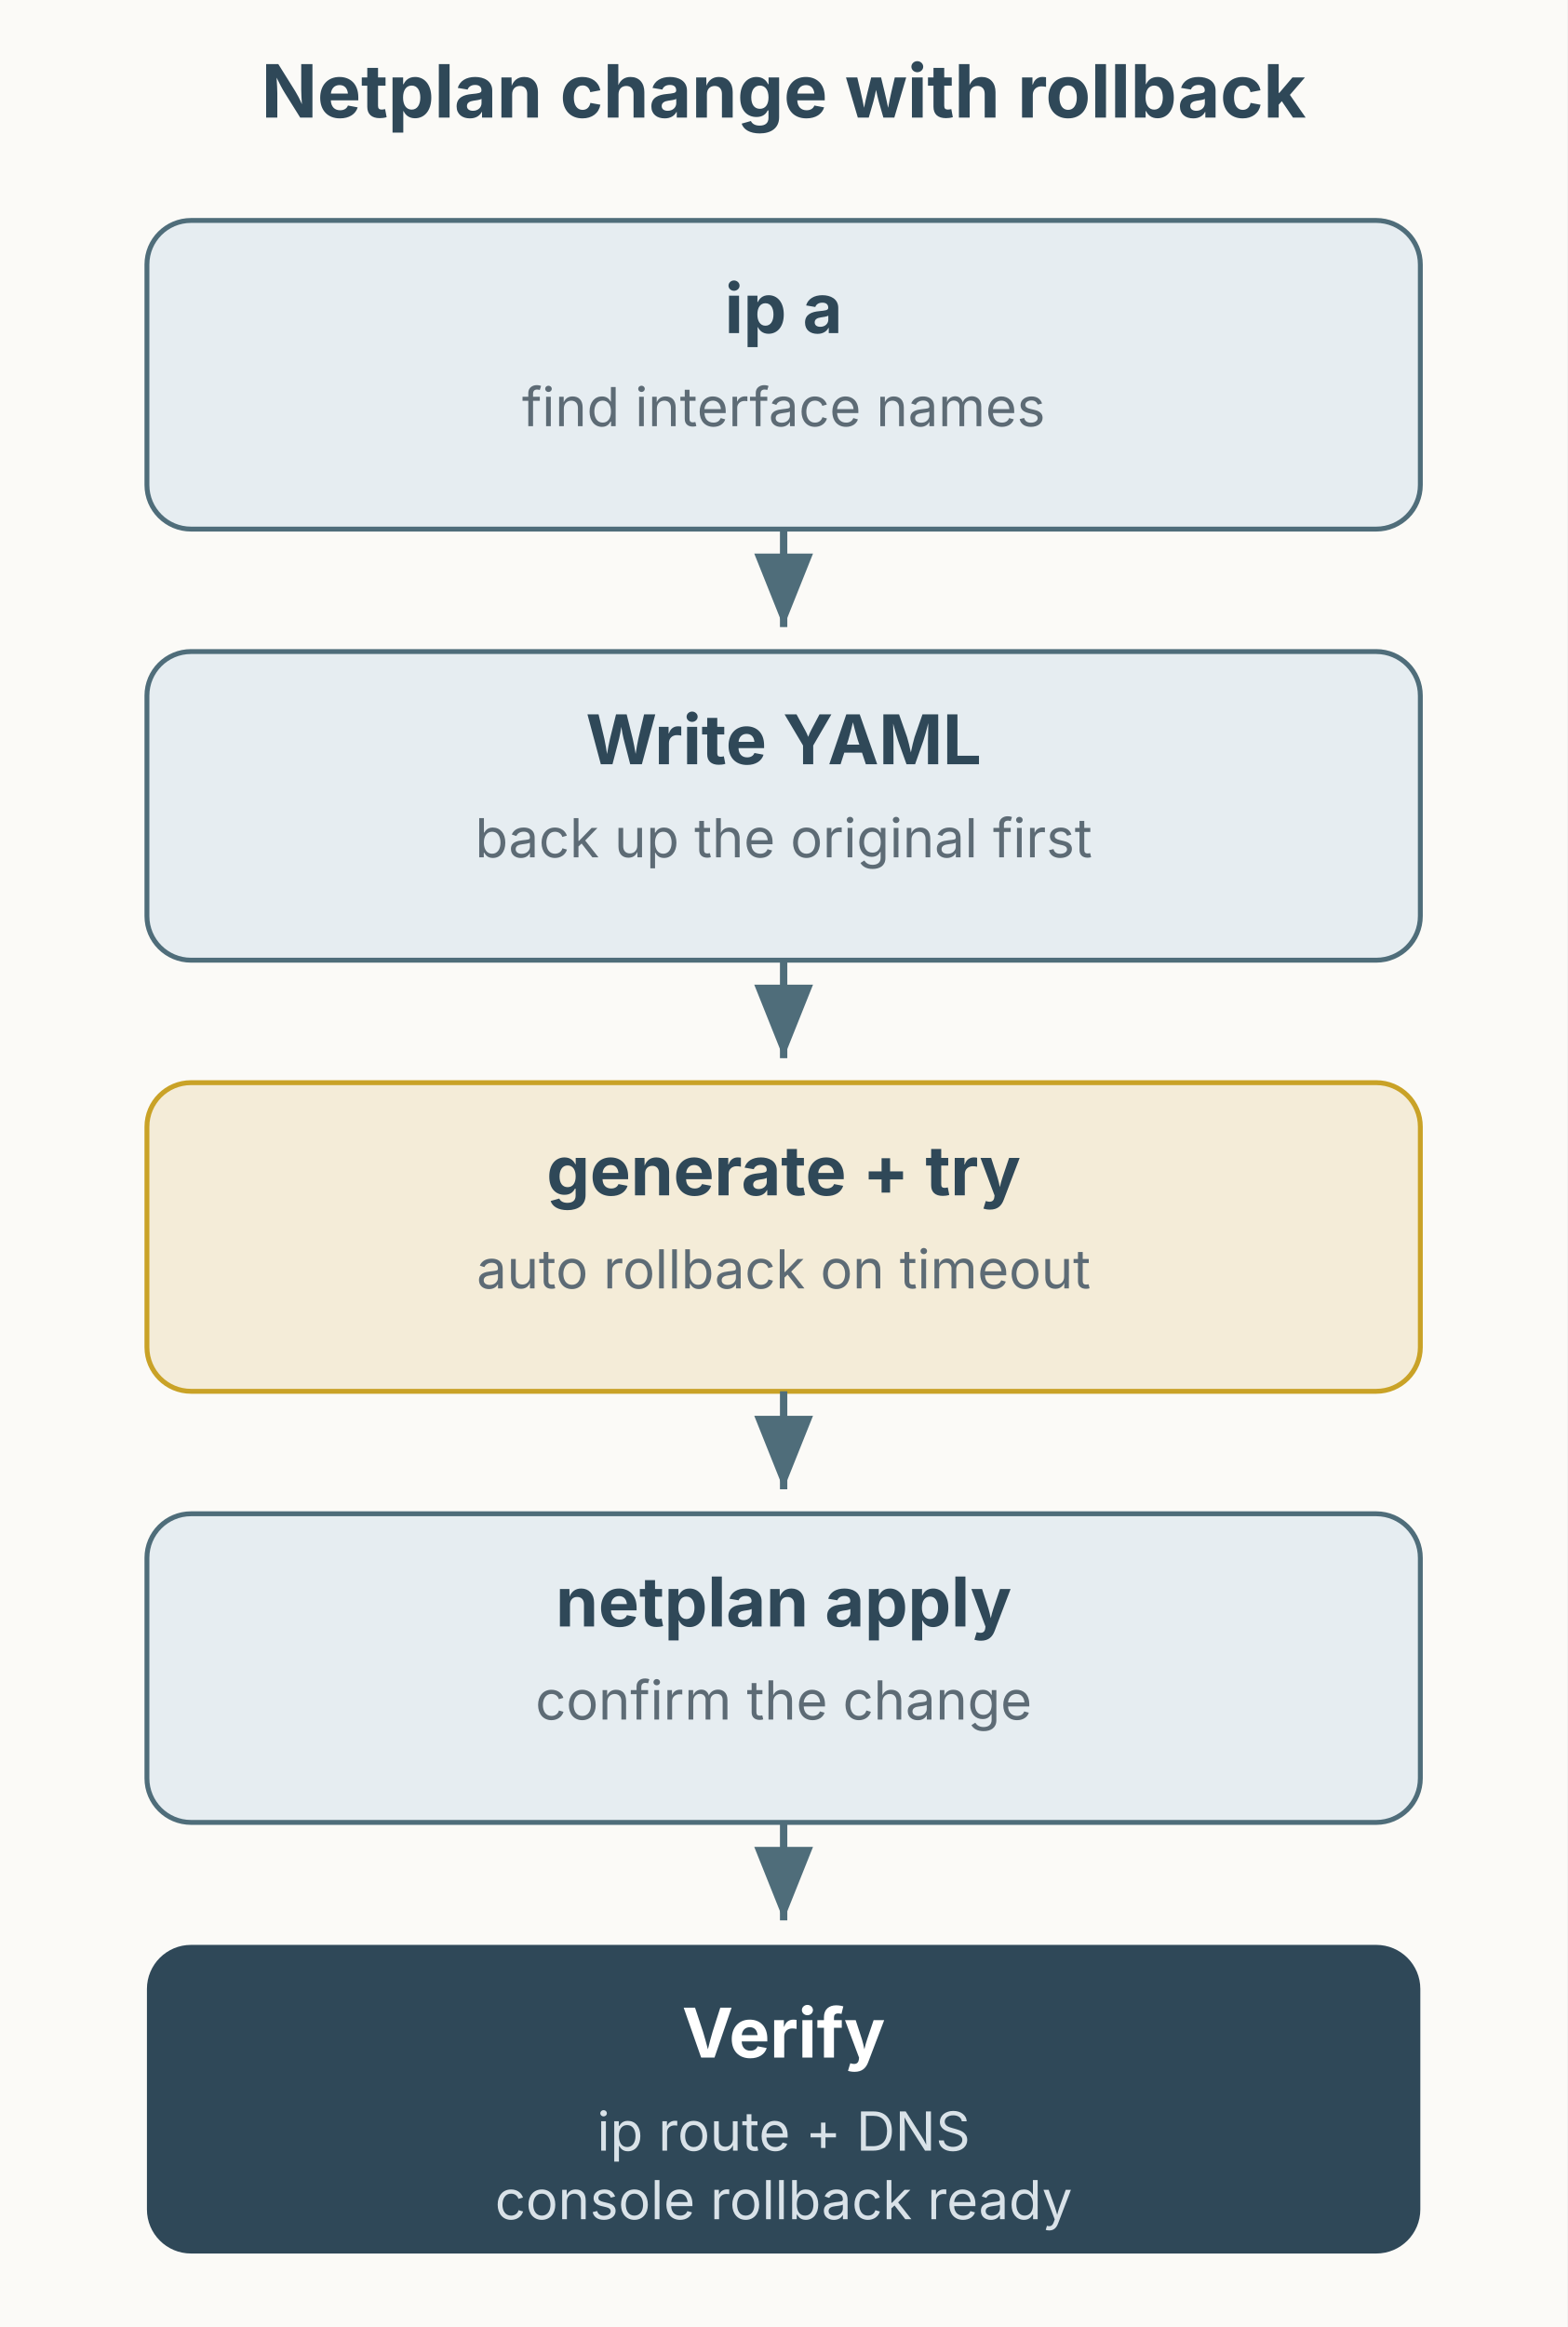
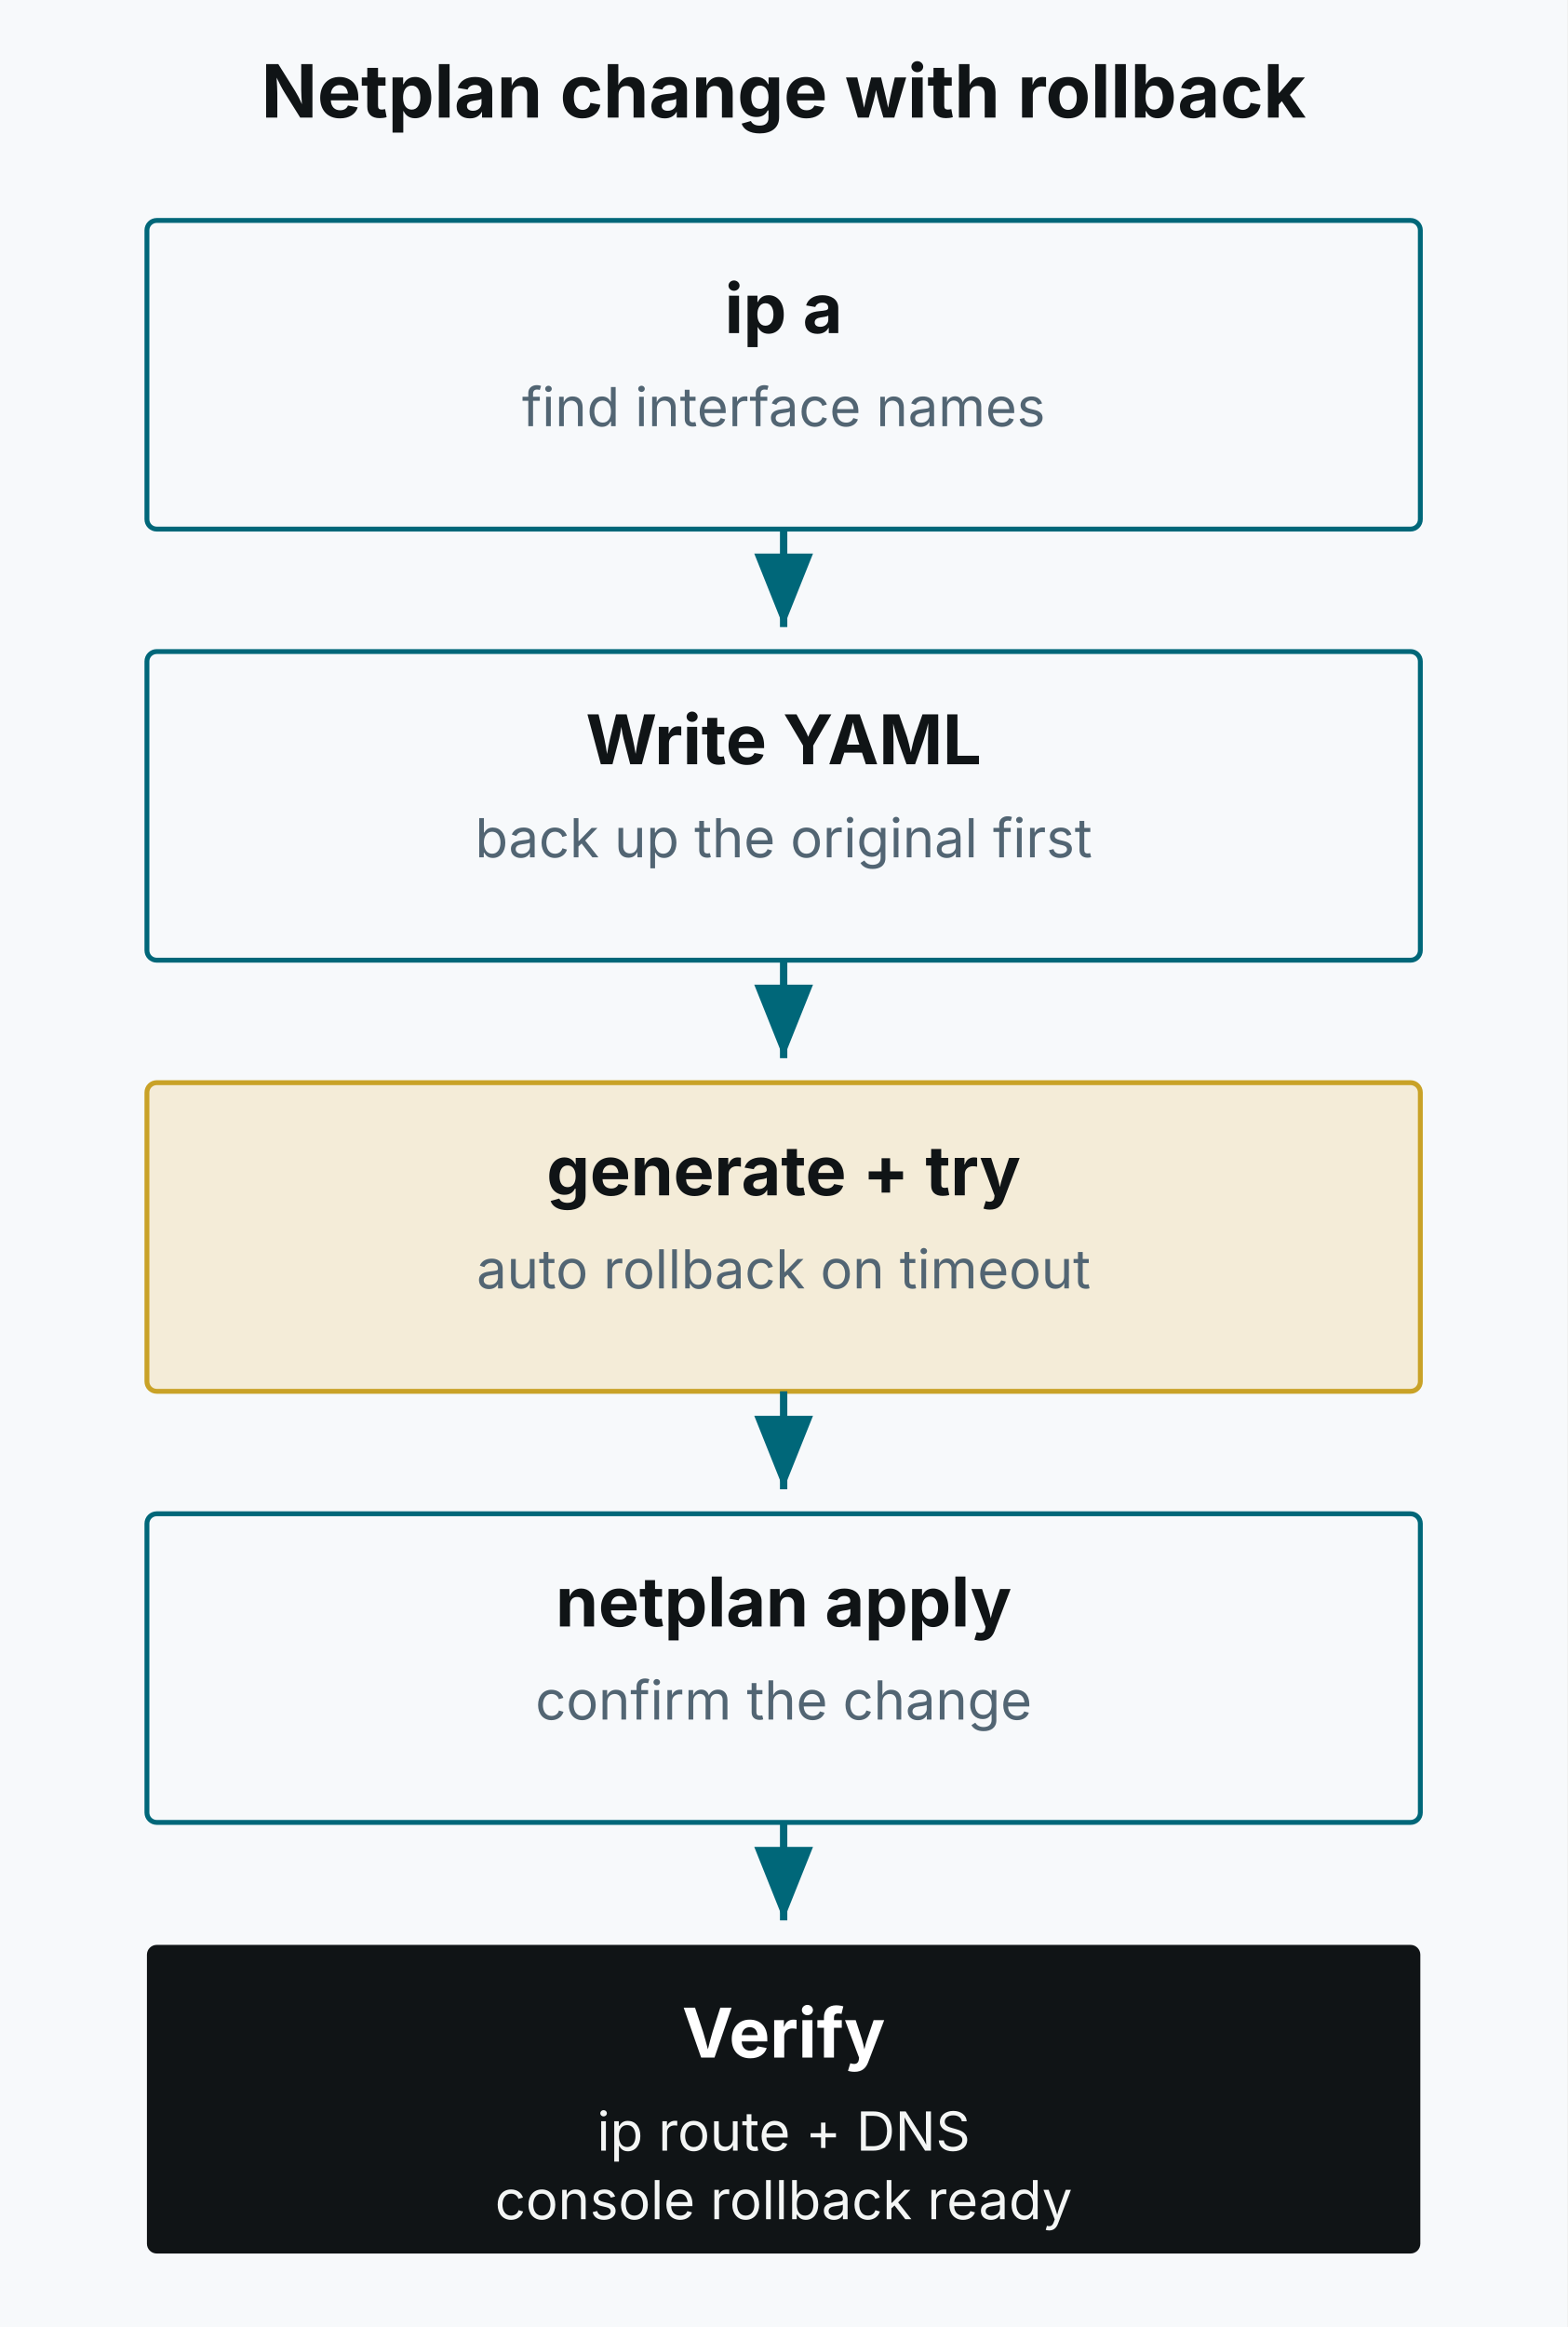
<svg xmlns="http://www.w3.org/2000/svg" width="640" height="950" viewBox="0 0 640 950" role="img" aria-labelledby="title desc">
-   <rect width="640" height="950" fill="#fbfaf7" />
+   <rect width="640" height="950" fill="#F7F9FB" />
  <defs>
    <marker id="a" markerWidth="12" markerHeight="12" refX="10" refY="4" orient="auto">
-       <path d="M0,0 L10,4 L0,8 z" fill="#4f6d7a" />
+       <path d="M0,0 L10,4 L0,8 z" fill="#006779" />
    </marker>
  </defs>
  <g font-family="system-ui, -apple-system, sans-serif">
-     <text x="320" y="48" text-anchor="middle" font-size="30" font-weight="700" fill="#2f4858">Netplan change with rollback</text>
-     <rect x="60" y="90" width="520" height="126" rx="18" fill="#e6edf1" stroke="#4f6d7a" stroke-width="2" />
-     <text x="320" y="136" text-anchor="middle" font-size="28" font-weight="700" fill="#2f4858">ip a</text>
-     <text x="320" y="174" text-anchor="middle" font-size="22" fill="#5d6b75">find interface names</text>
-     <rect x="60" y="266" width="520" height="126" rx="18" fill="#e6edf1" stroke="#4f6d7a" stroke-width="2" />
-     <text x="320" y="312" text-anchor="middle" font-size="28" font-weight="700" fill="#2f4858">Write YAML</text>
-     <text x="320" y="350" text-anchor="middle" font-size="22" fill="#5d6b75">back up the original first</text>
-     <rect x="60" y="442" width="520" height="126" rx="18" fill="#f4ecd8" stroke="#c9a227" stroke-width="2" />
-     <text x="320" y="488" text-anchor="middle" font-size="28" font-weight="700" fill="#2f4858">generate + try</text>
-     <text x="320" y="526" text-anchor="middle" font-size="22" fill="#5d6b75">auto rollback on timeout</text>
-     <rect x="60" y="618" width="520" height="126" rx="18" fill="#e6edf1" stroke="#4f6d7a" stroke-width="2" />
-     <text x="320" y="664" text-anchor="middle" font-size="28" font-weight="700" fill="#2f4858">netplan apply</text>
-     <text x="320" y="702" text-anchor="middle" font-size="22" fill="#5d6b75">confirm the change</text>
-     <rect x="60" y="794" width="520" height="126" rx="18" fill="#2f4858" />
+     <text x="320" y="48" text-anchor="middle" font-size="30" font-weight="700" fill="#101416">Netplan change with rollback</text>
+     <rect x="60" y="90" width="520" height="126" rx="4" fill="#F7F9FB" stroke="#006779" stroke-width="2" />
+     <text x="320" y="136" text-anchor="middle" font-size="28" font-weight="700" fill="#101416">ip a</text>
+     <text x="320" y="174" text-anchor="middle" font-size="22" fill="#526573">find interface names</text>
+     <rect x="60" y="266" width="520" height="126" rx="4" fill="#F7F9FB" stroke="#006779" stroke-width="2" />
+     <text x="320" y="312" text-anchor="middle" font-size="28" font-weight="700" fill="#101416">Write YAML</text>
+     <text x="320" y="350" text-anchor="middle" font-size="22" fill="#526573">back up the original first</text>
+     <rect x="60" y="442" width="520" height="126" rx="4" fill="#f4ecd8" stroke="#c9a227" stroke-width="2" />
+     <text x="320" y="488" text-anchor="middle" font-size="28" font-weight="700" fill="#101416">generate + try</text>
+     <text x="320" y="526" text-anchor="middle" font-size="22" fill="#526573">auto rollback on timeout</text>
+     <rect x="60" y="618" width="520" height="126" rx="4" fill="#F7F9FB" stroke="#006779" stroke-width="2" />
+     <text x="320" y="664" text-anchor="middle" font-size="28" font-weight="700" fill="#101416">netplan apply</text>
+     <text x="320" y="702" text-anchor="middle" font-size="22" fill="#526573">confirm the change</text>
+     <rect x="60" y="794" width="520" height="126" rx="4" fill="#101416" />
    <text x="320" y="840" text-anchor="middle" font-size="28" font-weight="700" fill="#ffffff">Verify</text>
-     <text x="320" y="878" text-anchor="middle" font-size="22" fill="#d9e2e8">ip route + DNS</text>
-     <text x="320" y="906" text-anchor="middle" font-size="22" fill="#d9e2e8">console rollback ready</text>
-     <line x1="320" y1="216" x2="320" y2="256" stroke="#4f6d7a" stroke-width="3" marker-end="url(#a)" />
-     <line x1="320" y1="392" x2="320" y2="432" stroke="#4f6d7a" stroke-width="3" marker-end="url(#a)" />
-     <line x1="320" y1="568" x2="320" y2="608" stroke="#4f6d7a" stroke-width="3" marker-end="url(#a)" />
-     <line x1="320" y1="744" x2="320" y2="784" stroke="#4f6d7a" stroke-width="3" marker-end="url(#a)" />
+     <text x="320" y="878" text-anchor="middle" font-size="22" fill="#F4F6F5">ip route + DNS</text>
+     <text x="320" y="906" text-anchor="middle" font-size="22" fill="#F4F6F5">console rollback ready</text>
+     <line x1="320" y1="216" x2="320" y2="256" stroke="#006779" stroke-width="3" marker-end="url(#a)" />
+     <line x1="320" y1="392" x2="320" y2="432" stroke="#006779" stroke-width="3" marker-end="url(#a)" />
+     <line x1="320" y1="568" x2="320" y2="608" stroke="#006779" stroke-width="3" marker-end="url(#a)" />
+     <line x1="320" y1="744" x2="320" y2="784" stroke="#006779" stroke-width="3" marker-end="url(#a)" />
  </g>
</svg>
